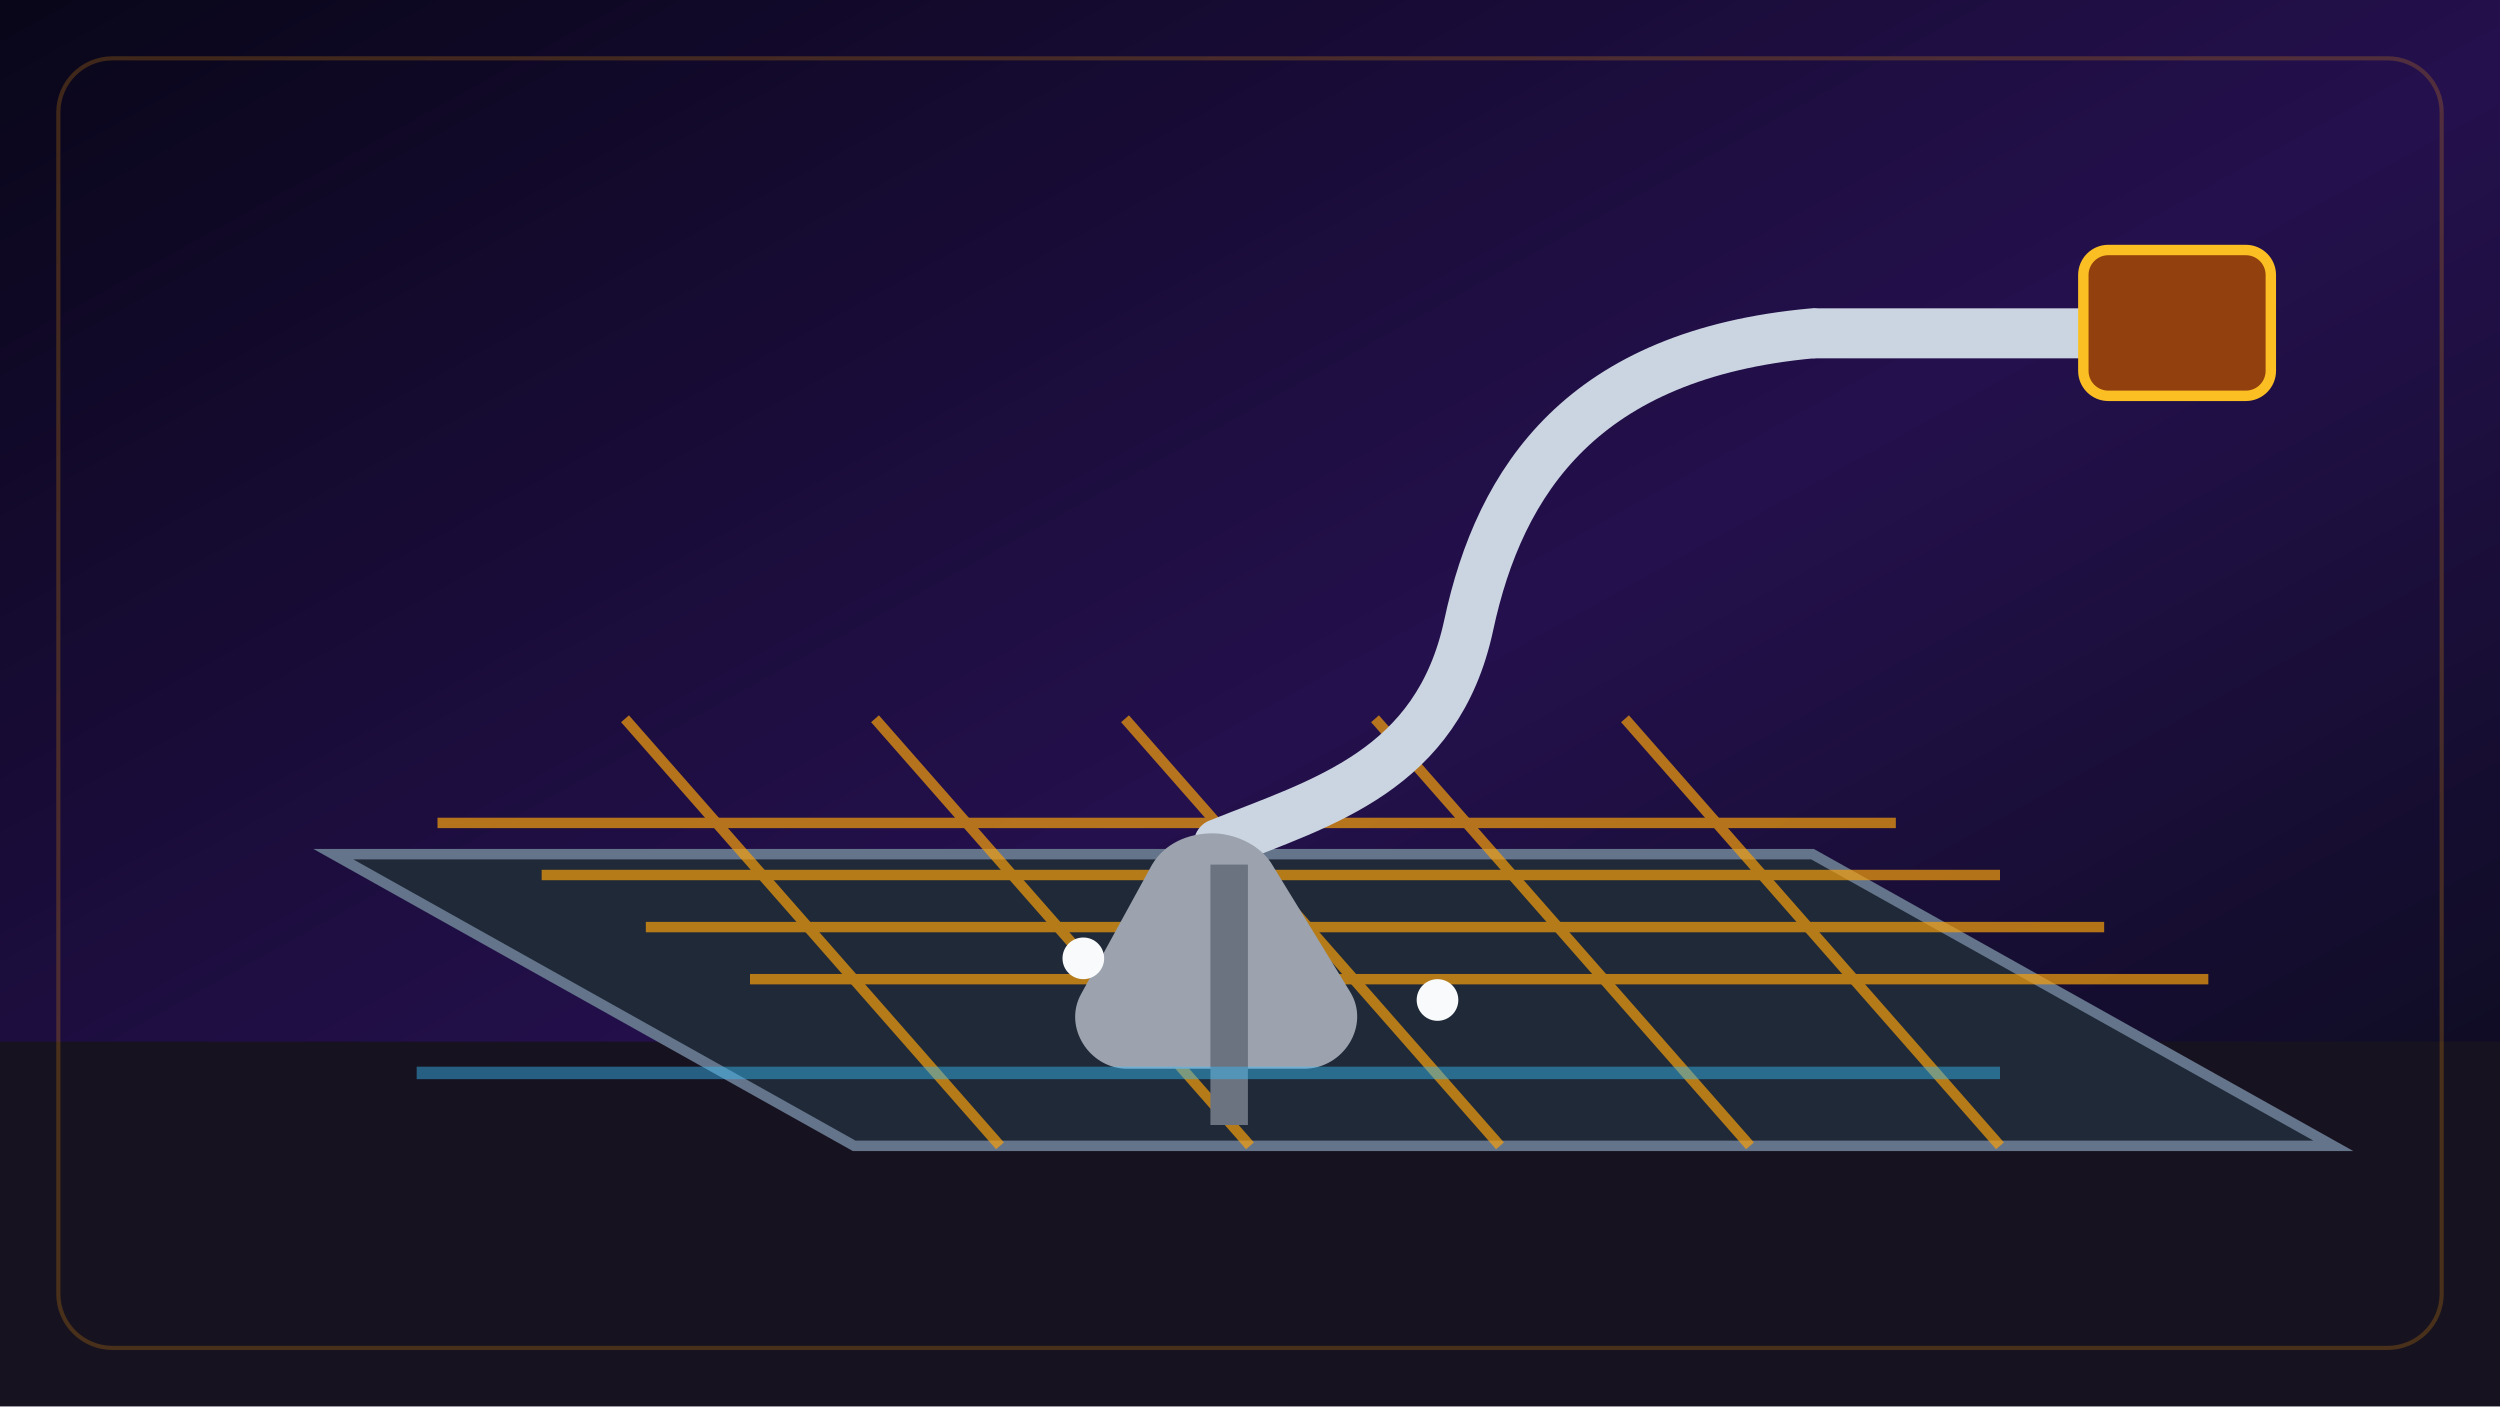
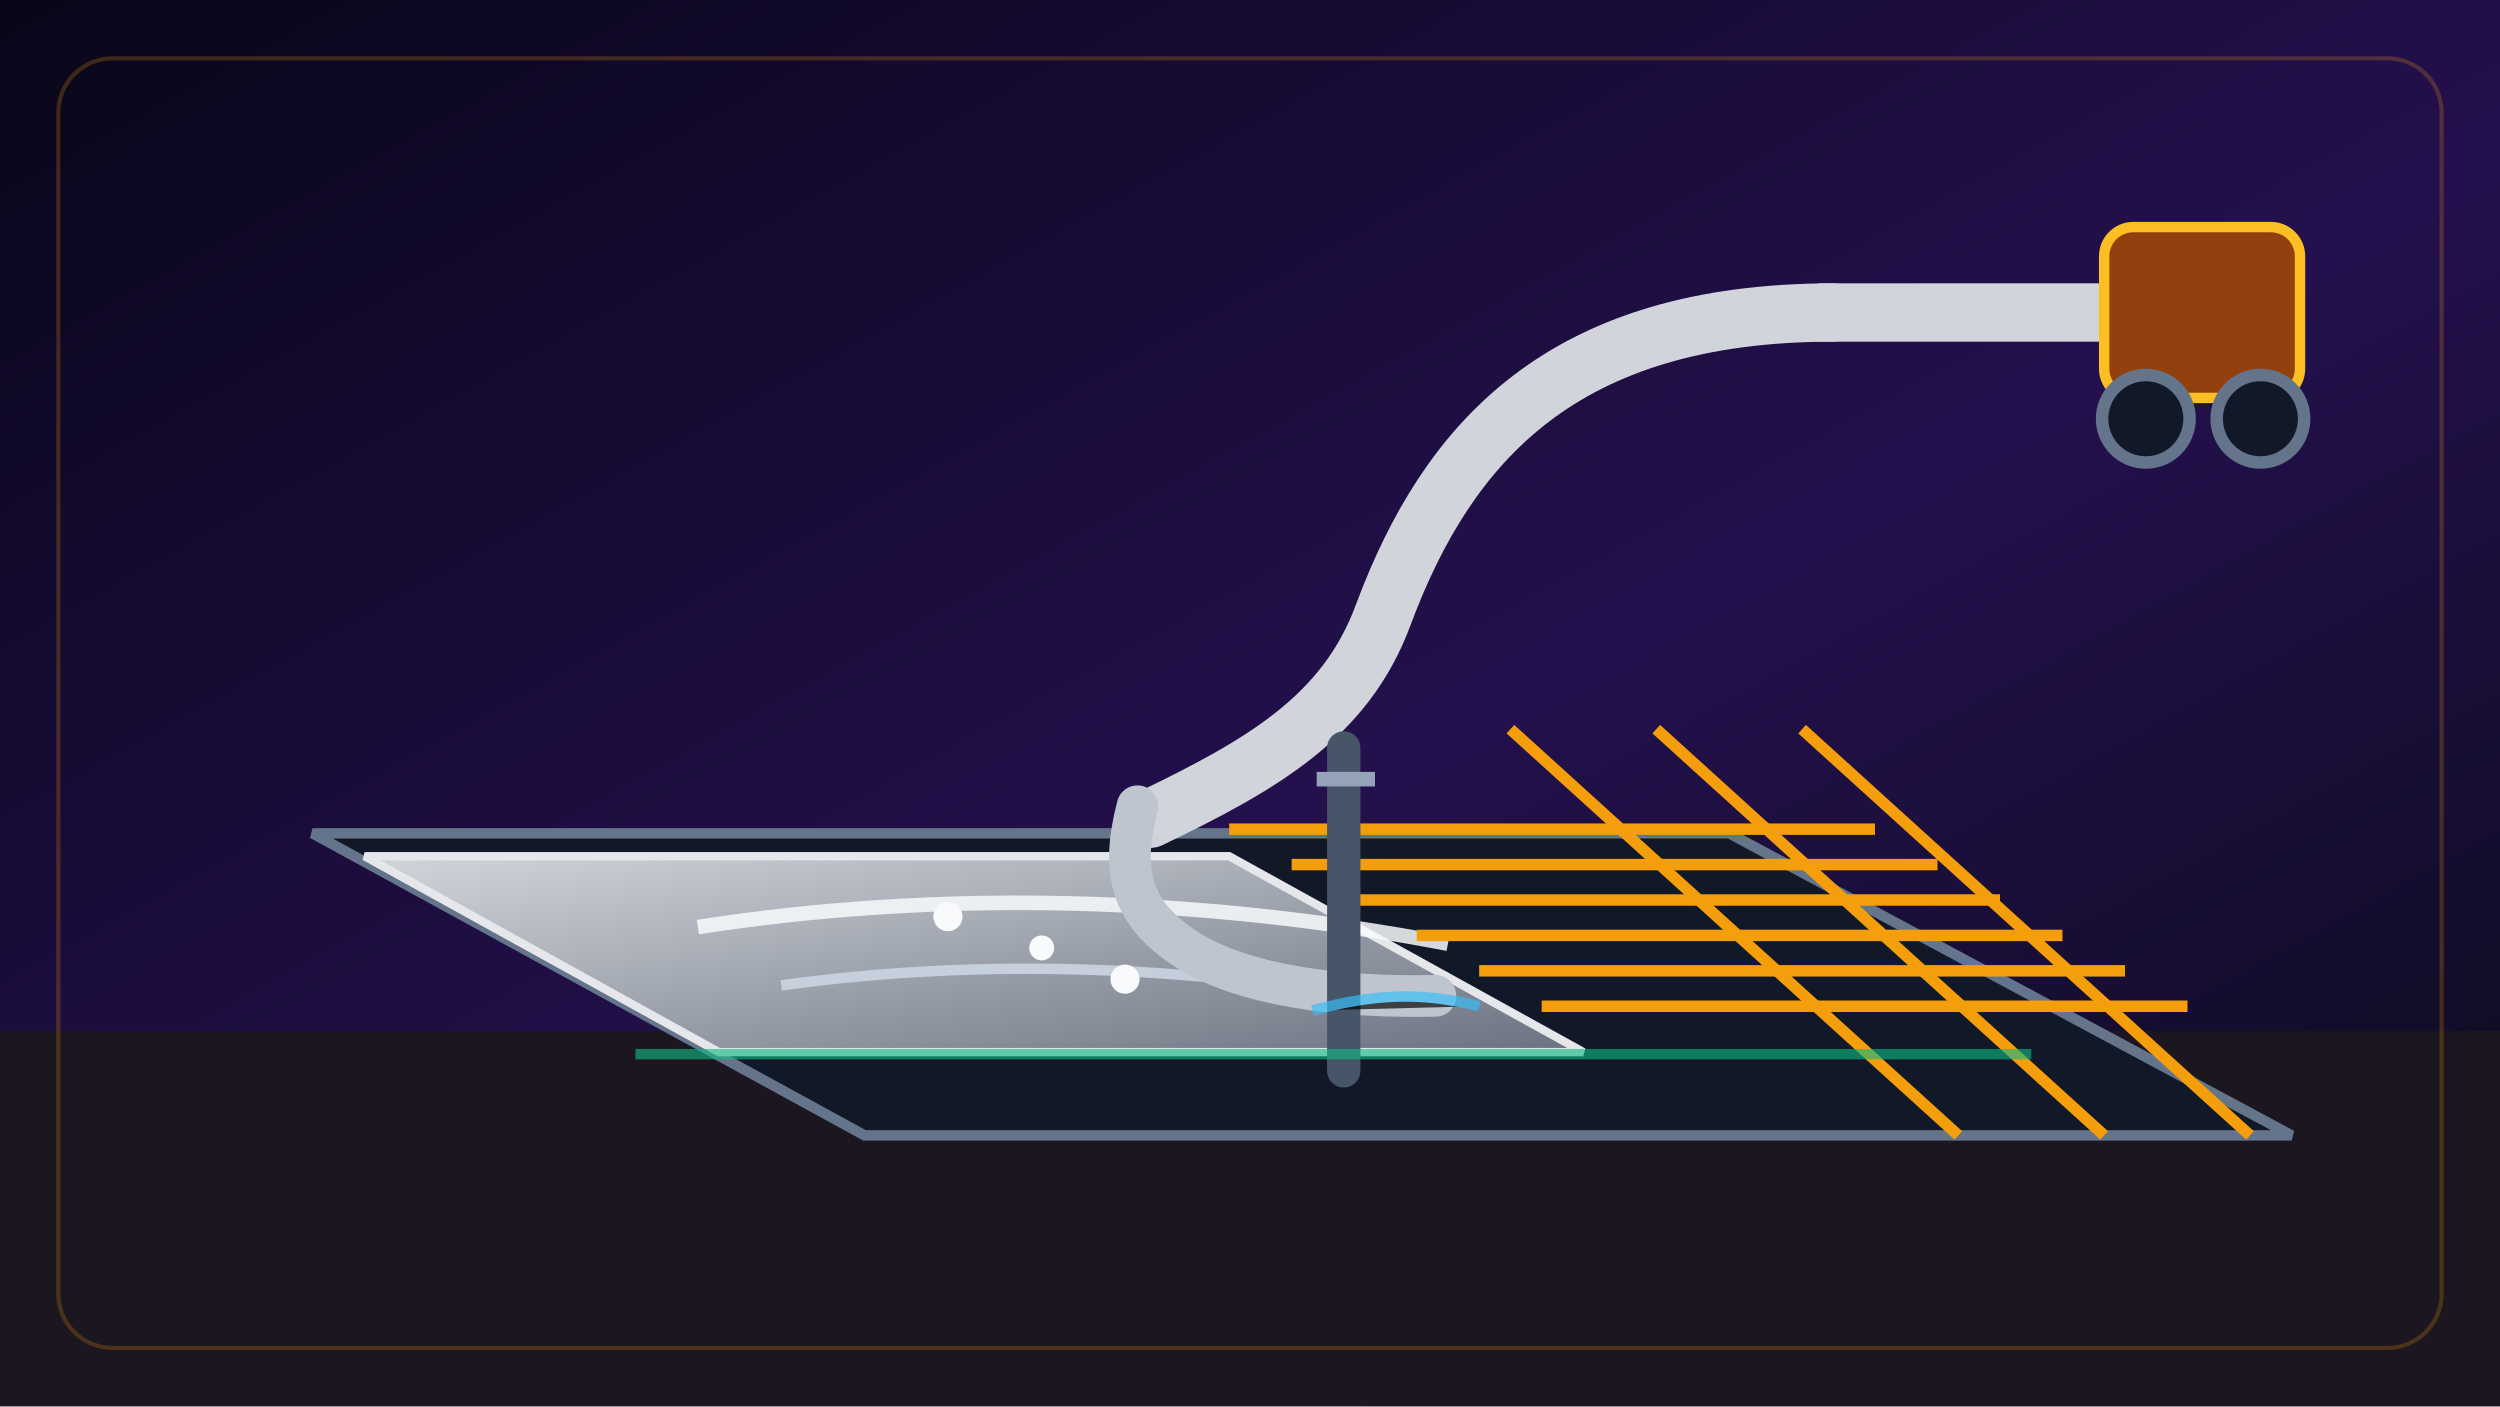
<svg xmlns="http://www.w3.org/2000/svg" viewBox="0 0 1200 675">
  <defs>
-     <linearGradient id="b" x1="0" y1="0" x2="1" y2="1">
+     <linearGradient id="bg" x1="0" y1="0" x2="1" y2="1">
      <stop stop-color="#090619" />
-       <stop offset=".52" stop-color="#24104d" />
-       <stop offset="1" stop-color="#080b16" />
+       <stop offset=".55" stop-color="#24104d" />
+       <stop offset="1" stop-color="#090b16" />
+     </linearGradient>
+     <linearGradient id="wet" x1="0" y1="0" x2="1" y2="1">
+       <stop stop-color="#d1d5db" />
+       <stop offset="1" stop-color="#6b7280" />
    </linearGradient>
  </defs>
-   <rect width="1200" height="675" fill="url(#b)" />
-   <rect y="500" width="1200" height="175" fill="#17121f" />
-   <g transform="translate(90 95)">
-     <polygon points="70,315 780,315 1030,455 320,455" fill="#1f2937" stroke="#64748b" stroke-width="5" />
-     <g stroke="#f59e0b" stroke-width="5" opacity=".7">
-       <path d="M120 300h700M170 325h700M220 350h700M270 375h700" />
-       <path d="M210 250l180 205M330 250l180 205M450 250l180 205M570 250l180 205M690 250l180 205" />
+   <rect width="1200" height="675" fill="url(#bg)" />
+   <rect y="495" width="1200" height="180" fill="#1b1620" />
+   <g transform="translate(70 80)">
+     <polygon points="80,320 760,320 1030,465 345,465" fill="#111827" stroke="#64748b" stroke-width="5" />
+     <polygon points="105,331 520,331 690,425 275,425" fill="url(#wet)" stroke="#e5e7eb" stroke-width="4" />
+     <path d="M265 365c115-18 240-15 360 8" stroke="#f8fafc" stroke-width="7" fill="none" opacity=".85" />
+     <path d="M305 393c100-14 205-9 302 10" stroke="#cbd5e1" stroke-width="5" fill="none" opacity=".9" />
+     <g stroke="#f59e0b" stroke-width="5.5">
+       <path d="M520 318h310" />
+       <path d="M550 335h310" />
+       <path d="M580 352h310" />
+       <path d="M610 369h310" />
+       <path d="M640 386h310" />
+       <path d="M670 403h310" />
+       <path d="M655 270l215 195" />
+       <path d="M725 270l215 195" />
+       <path d="M795 270l215 195" />
    </g>
-     <path d="M780 65c-110 10-150 70-165 140s-70 85-120 105" stroke="#cbd5e1" stroke-width="24" fill="none" stroke-linecap="round" />
-     <path d="M780 65h170" stroke="#cbd5e1" stroke-width="24" />
-     <rect x="910" y="25" width="90" height="70" rx="12" fill="#92400e" stroke="#fbbf24" stroke-width="5" />
-     <path d="M492 305c10 0 22 5 28 14l38 62c10 16-3 37-22 37h-85c-18 0-31-20-22-36l34-62c6-10 17-15 29-15z" fill="#9ca3af" />
-     <path d="M500 320v125" stroke="#6b7280" stroke-width="18" />
+     <path d="M810 70c-130 0-185 62-216 145-18 49-58 72-112 98" fill="none" stroke="#d1d5db" stroke-width="28" stroke-linecap="round" />
+     <path d="M805 70h170" stroke="#d1d5db" stroke-width="28" stroke-linecap="round" />
+     <rect x="940" y="29" width="94" height="82" rx="14" fill="#92400e" stroke="#fbbf24" stroke-width="5" />
+     <circle cx="960" cy="121" r="21" fill="#111827" stroke="#64748b" stroke-width="6" />
+     <circle cx="1015" cy="121" r="21" fill="#111827" stroke="#64748b" stroke-width="6" />
+     <path d="M476 307c-8 31-4 51 24 69 27 17 72 23 119 22" stroke="#bfc5cf" stroke-width="20" fill="none" stroke-linecap="round" />
+     <path d="M575 279v155" stroke="#475569" stroke-width="16" stroke-linecap="round" />
+     <path d="M562 294l28 0" stroke="#94a3b8" stroke-width="7" />
+     <path d="M560 405c30-8 52-9 80-2" stroke="#38bdf8" stroke-width="5" opacity=".68" />
+     <path d="M235 426h670" stroke="#10b981" stroke-width="5" opacity=".62" />
    <g fill="#f8fafc">
-       <circle cx="430" cy="365" r="10" />
-       <circle cx="600" cy="385" r="10" />
+       <circle cx="385" cy="360" r="7" />
+       <circle cx="430" cy="375" r="6" />
+       <circle cx="470" cy="390" r="7" />
    </g>
-     <path d="M110 420h760" stroke="#38bdf8" stroke-width="6" opacity=".45" />
  </g>
  <rect x="28" y="28" width="1144" height="619" rx="26" fill="none" stroke="#f59e0b" stroke-opacity=".22" stroke-width="2" />
</svg>
